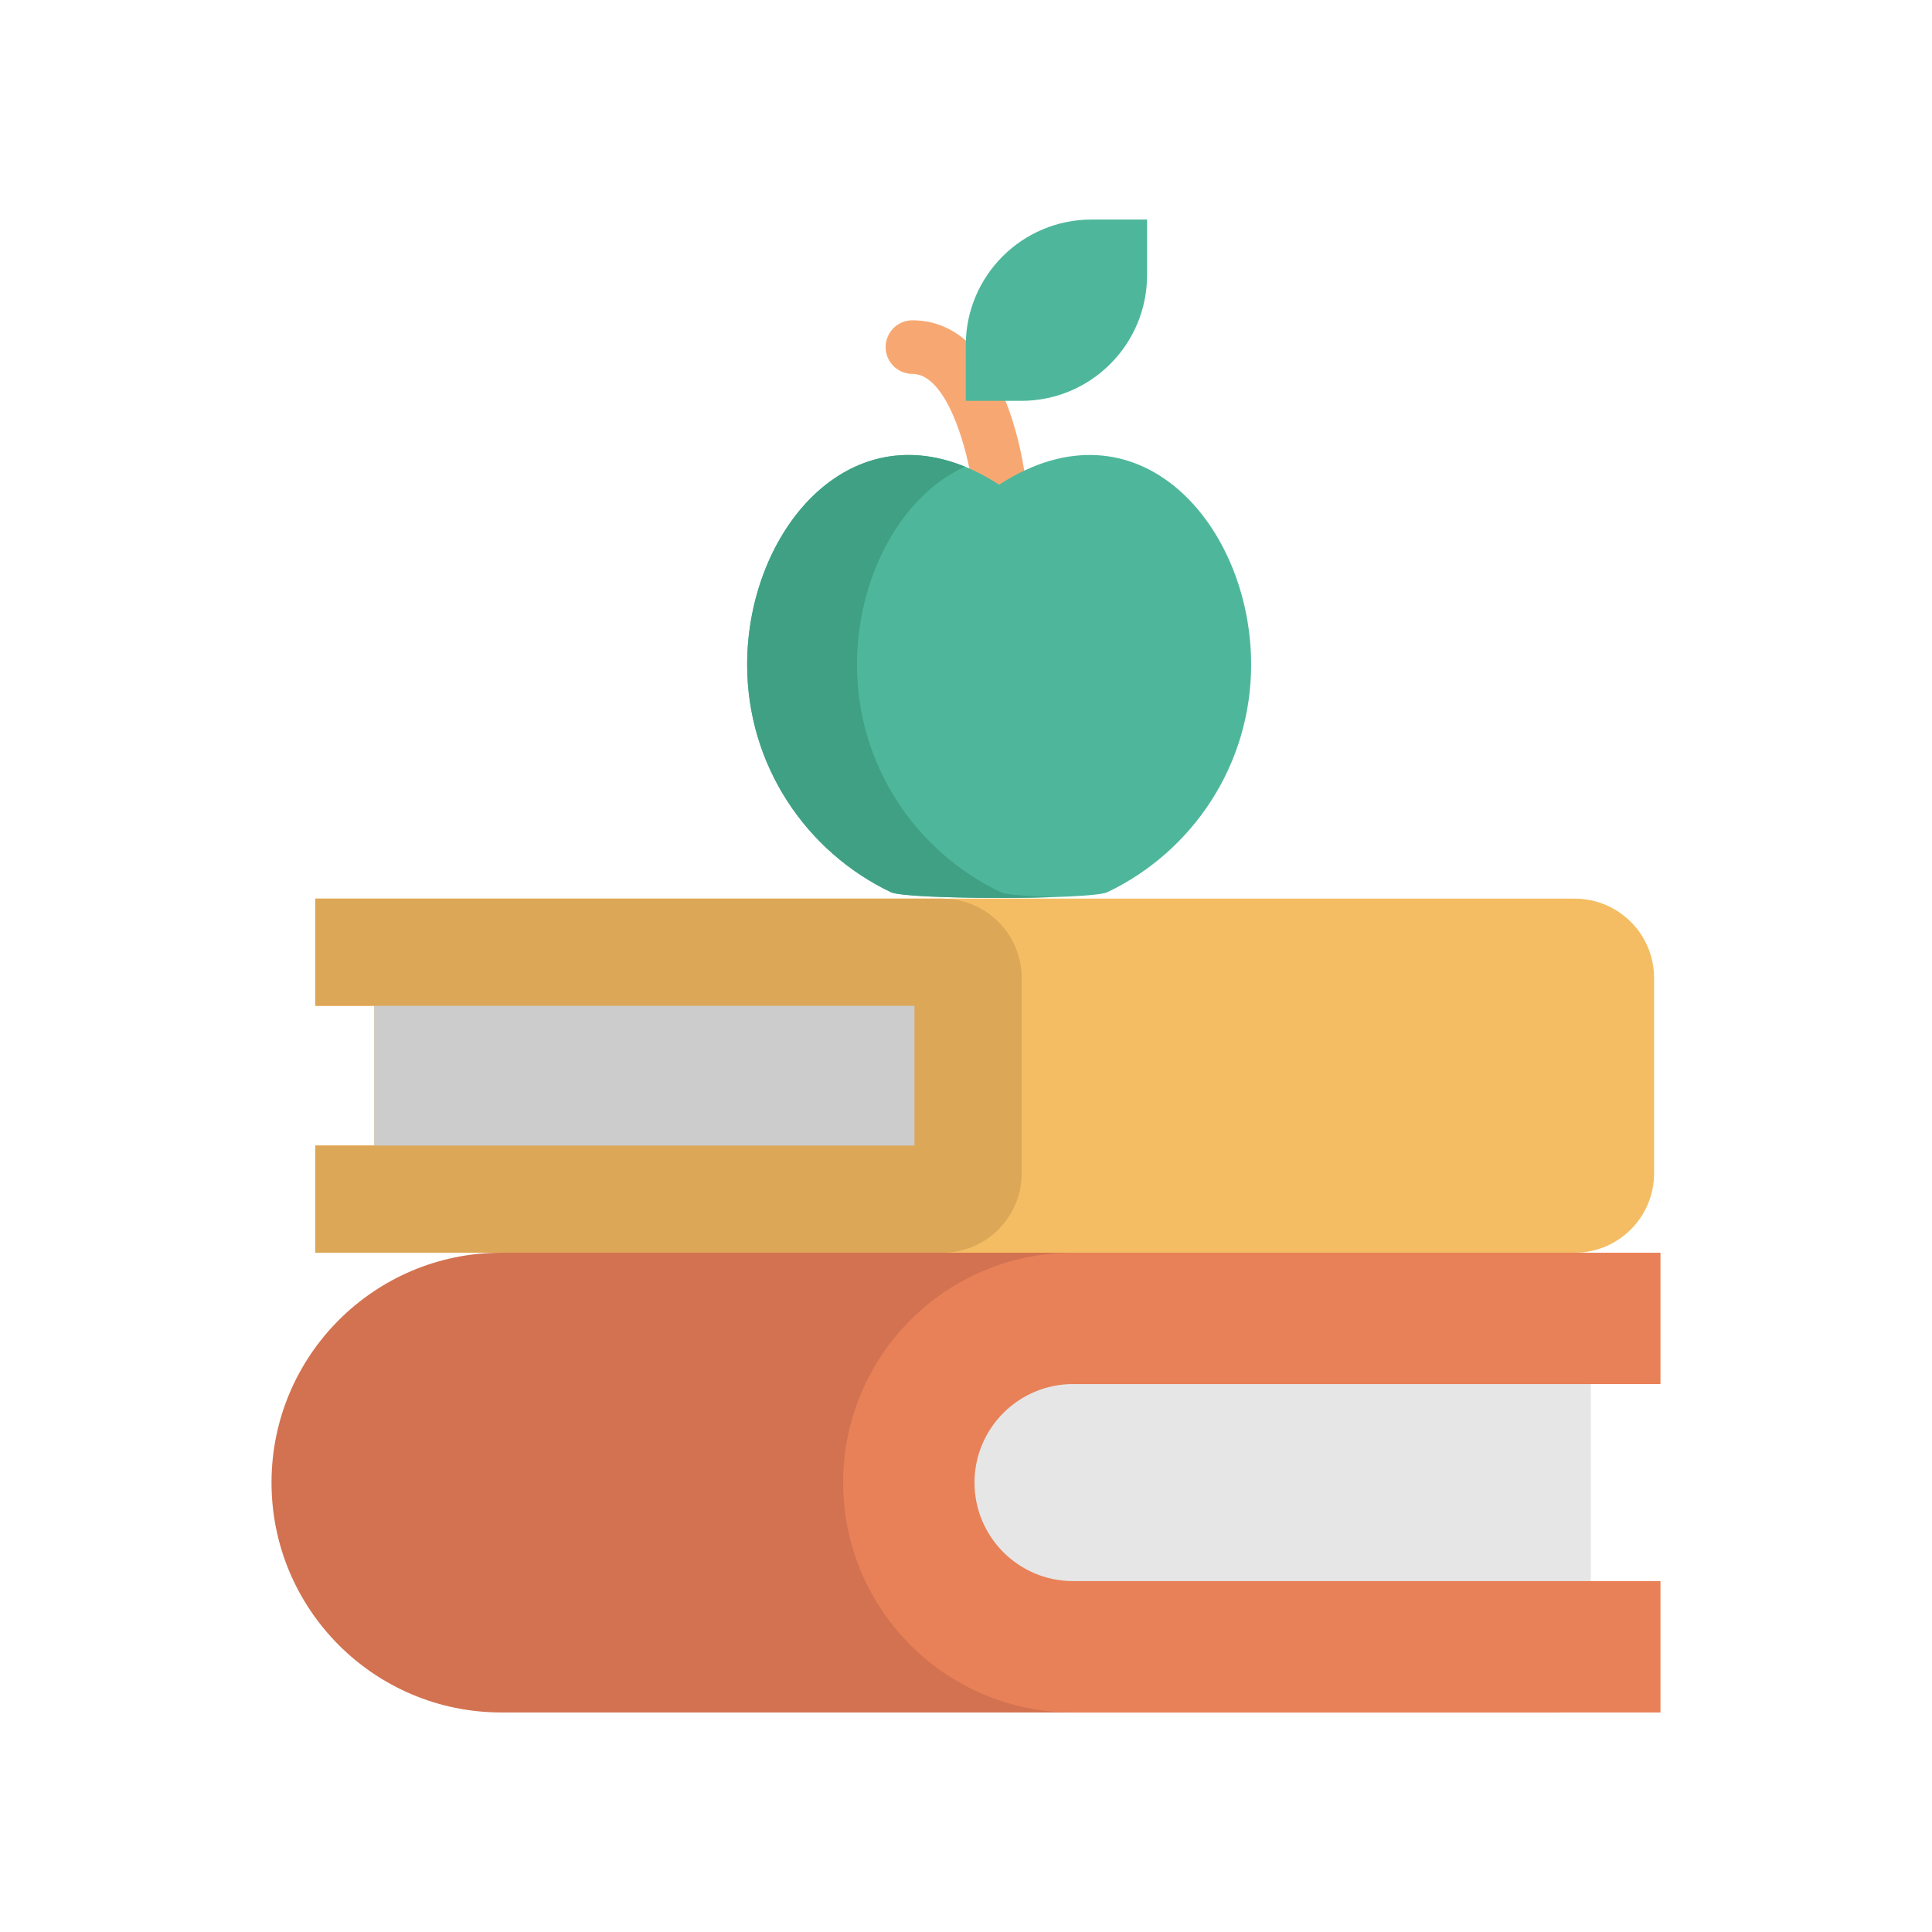
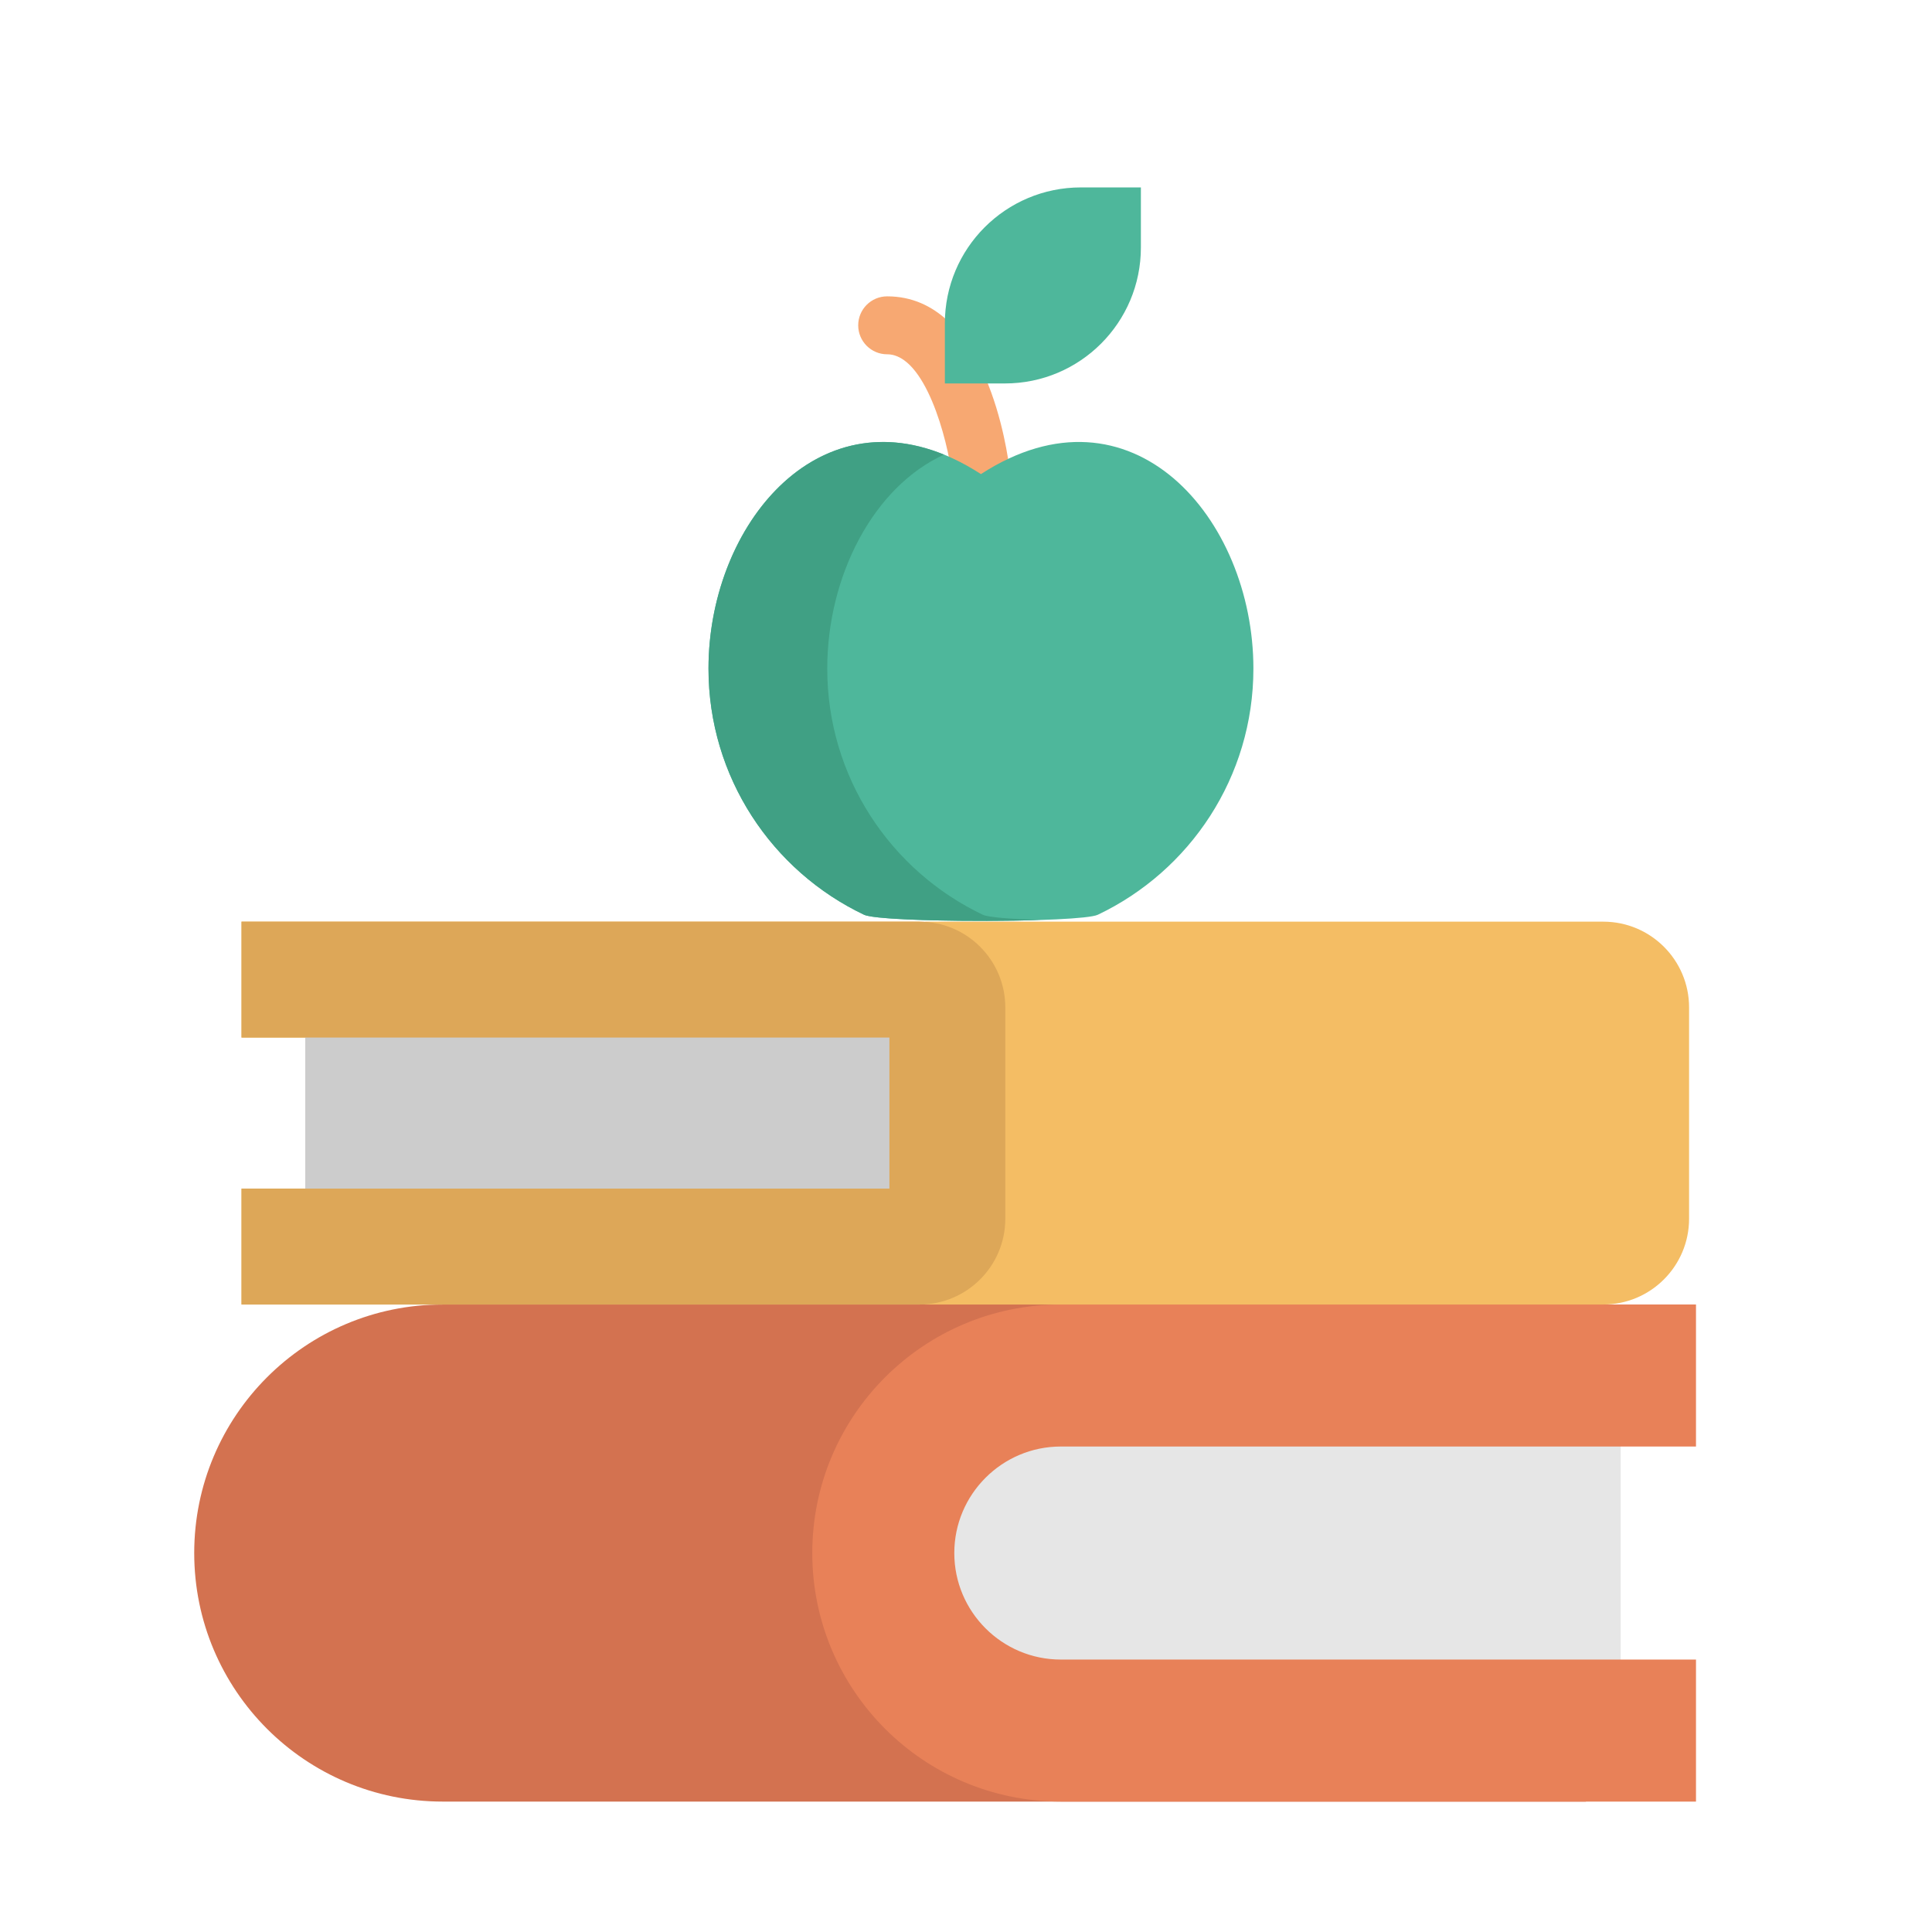
- <svg xmlns="http://www.w3.org/2000/svg" version="1.1" id="Layer_1" x="0px" y="0px" width="792px" height="792px" viewBox="-90 0 792 792" enable-background="new -90 0 792 792" xml:space="preserve">
-   <path fill="#F7A872" d="M319.573,209.677c-5.503,0-10.248-4.124-10.898-9.719l0,0c-1.714-14.625-10.298-46.686-24.638-46.686  c-6.067,0-10.986-4.918-10.986-10.986s4.918-10.986,10.986-10.986c37.765,0,45.686,59.364,46.465,66.133  c0.694,6.028-3.632,11.476-9.658,12.169C320.417,209.654,319.992,209.677,319.573,209.677z" />
+ <svg xmlns="http://www.w3.org/2000/svg" version="1.1" id="Layer_1" x="0px" y="0px" width="600px" height="600px" viewBox="96 96 600 600" enable-background="new 96 96 600 600" xml:space="preserve">
+   <path fill="#F7A872" d="M400.629,252.233c-4.507,0-8.394-3.378-8.926-7.961l0,0c-1.404-11.979-8.436-38.241-20.181-38.241  c-4.97,0-8.999-4.028-8.999-8.999s4.028-8.999,8.999-8.999c30.933,0,37.421,48.625,38.059,54.17c0.569,4.938-2.975,9.4-7.911,9.967  C401.32,252.214,400.973,252.233,400.629,252.233z" />
  <g>
-     <path fill="#4EB79B" d="M380.229,112.77V90h-22.77c-28.472,0-51.553,23.082-51.553,51.554v22.77h22.769   C357.147,164.323,380.229,141.242,380.229,112.77z" />
-     <path fill="#4EB79B" d="M363.903,365.761c34.876-16.587,58.986-52.141,58.986-93.332c0-57.051-46.25-110.691-103.302-73.739   c-57.051-36.952-103.301,16.688-103.301,73.739c0,41.19,24.109,76.745,58.986,93.332   C281.797,368.865,357.379,368.865,363.903,365.761z" />
+     <path fill="#4EB79B" d="M450.313,172.856v-18.651h-18.65c-23.321,0-42.227,18.907-42.227,42.229v18.651h18.65   C431.406,215.084,450.313,196.178,450.313,172.856z" />
+     <path fill="#4EB79B" d="M436.94,380.082c28.567-13.586,48.315-42.708,48.315-76.448c0-46.731-37.884-90.667-84.615-60.4   c-46.73-30.268-84.614,13.669-84.614,60.4c0,33.739,19.748,62.862,48.315,76.448C369.687,382.625,431.597,382.625,436.94,380.082z" />
  </g>
-   <path fill="#D37250" d="M548.969,702H115.52c-26.009,0-49.575-10.554-66.626-27.604c-17.033-17.051-27.588-40.6-27.588-66.627  c0-52.034,42.179-94.232,94.213-94.232l231.497-48.298l201.952,48.298" />
-   <rect x="298.08" y="551.914" fill="#E6E6E6" width="264.054" height="118.641" />
-   <path fill="#E88158" d="M590.692,567.383h-240.84c-22.257,0-40.368,18.128-40.368,40.385c0,22.274,18.11,40.385,40.368,40.385  h240.841v53.847H349.853c-26.009,0-49.576-10.554-66.627-27.604c-17.033-17.052-27.588-40.601-27.588-66.627  c0-52.034,42.179-94.232,94.214-94.232l87.979-45.368l117.706,45.368h35.155V567.383L590.692,567.383L590.692,567.383z" />
-   <path fill="#F4BD64" d="M555.538,368.385H298.486v0.083c-0.727-0.048-1.457-0.083-2.197-0.083H39.238v43.943h24.166v57.272H39.238  v43.942h257.052c0.74,0,1.47-0.033,2.197-0.082v0.082h257.052c17.959,0,32.533-14.574,32.533-32.532v-80.108  C588.071,382.943,573.496,368.385,555.538,368.385z" />
-   <rect x="63.409" y="395.917" fill="#CCCCCC" width="234.669" height="90.083" />
-   <path fill="#DDA758" d="M39.238,469.599H284.88v-57.271H39.238v-43.944h257.052c17.958,0,32.533,14.56,32.533,32.517v80.109  c0,17.958-14.574,32.532-32.533,32.532H39.238V469.599z" />
-   <path fill="#40A084" d="M320.3,365.766c2.021,0.967,10.648,1.626,21.811,1.993c-24.887,0.82-62.34,0.147-66.837-1.993  c-34.876-16.596-58.986-52.146-58.986-93.334c0-52.307,38.875-101.743,89.292-81.119c-26.762,12.216-44.265,46.023-44.265,81.119  C261.313,313.62,285.424,349.17,320.3,365.766z" />
+   <path fill="#D37250" d="M588.528,655.498h-355.04c-21.304,0-40.607-8.646-54.574-22.611c-13.952-13.967-22.597-33.256-22.597-54.574  c0-42.621,34.549-77.186,77.17-77.186l189.62-39.561l165.42,39.561" />
+   <rect x="383.024" y="532.561" fill="#E6E6E6" width="216.287" height="97.18" />
+   <path fill="#E88158" d="M622.704,545.232H425.431c-18.23,0-33.065,14.848-33.065,33.078c0,18.246,14.834,33.08,33.065,33.08h197.274  v44.107H425.432c-21.305,0-40.608-8.646-54.574-22.611c-13.952-13.967-22.597-33.256-22.597-54.574  c0-42.621,34.549-77.186,77.17-77.186l72.064-37.162l96.413,37.162h28.796V545.232L622.704,545.232L622.704,545.232z" />
+   <path fill="#F4BD64" d="M593.909,382.231H383.357v0.068c-0.596-0.039-1.194-0.068-1.799-0.068H171.006v35.994H190.8v46.912h-19.794  v35.994h210.552c0.606,0,1.204-0.027,1.799-0.068v0.068H593.91c14.71,0,26.648-11.938,26.648-26.648v-65.615  C620.558,394.157,608.619,382.231,593.909,382.231z" />
+   <rect x="190.805" y="404.783" fill="#CCCCCC" width="192.218" height="73.787" />
+   <path fill="#DDA758" d="M171.006,465.137h201.206v-46.912H171.006v-35.994h210.552c14.709,0,26.648,11.926,26.648,26.634v65.617  c0,14.711-11.938,26.648-26.648,26.648H171.006V465.137z" />
+   <path fill="#40A084" d="M401.225,380.086c1.656,0.792,8.723,1.332,17.866,1.633c-20.386,0.672-51.063,0.121-54.747-1.633  c-28.567-13.594-48.315-42.713-48.315-76.45c0-42.845,31.843-83.338,73.14-66.445c-21.921,10.006-36.258,37.698-36.258,66.445  C352.908,337.374,372.658,366.493,401.225,380.086z" />
</svg>
